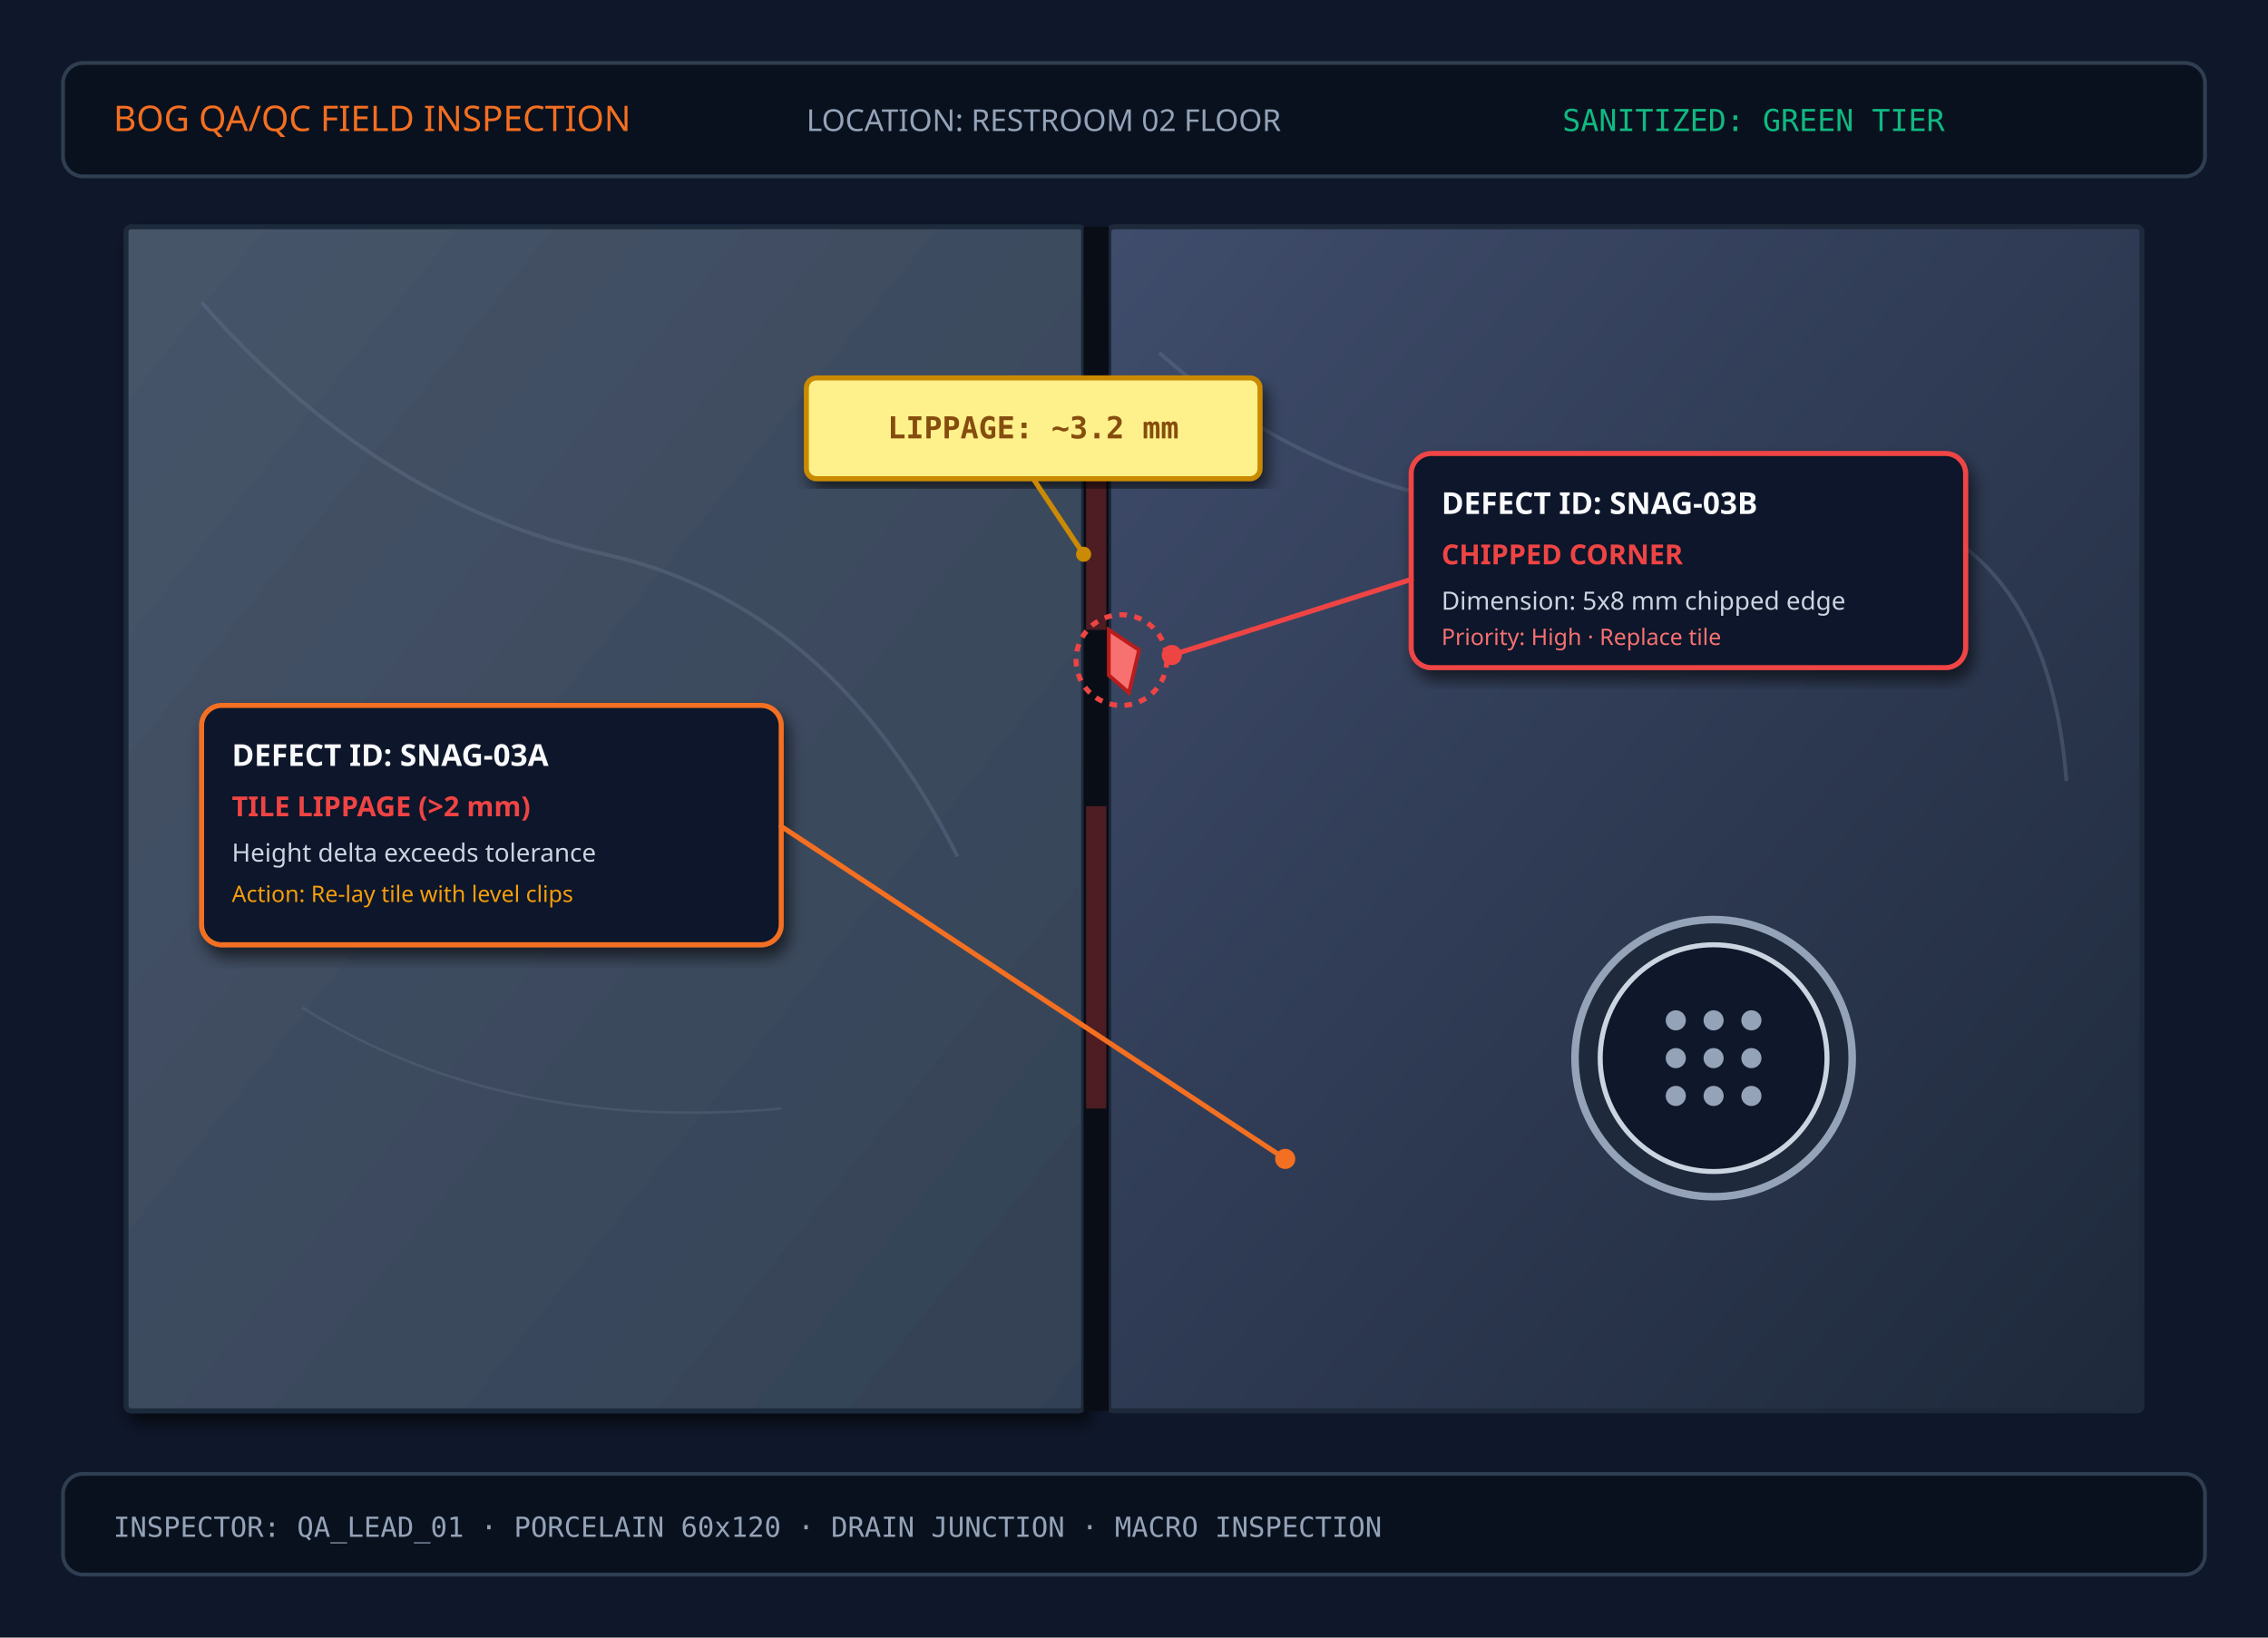
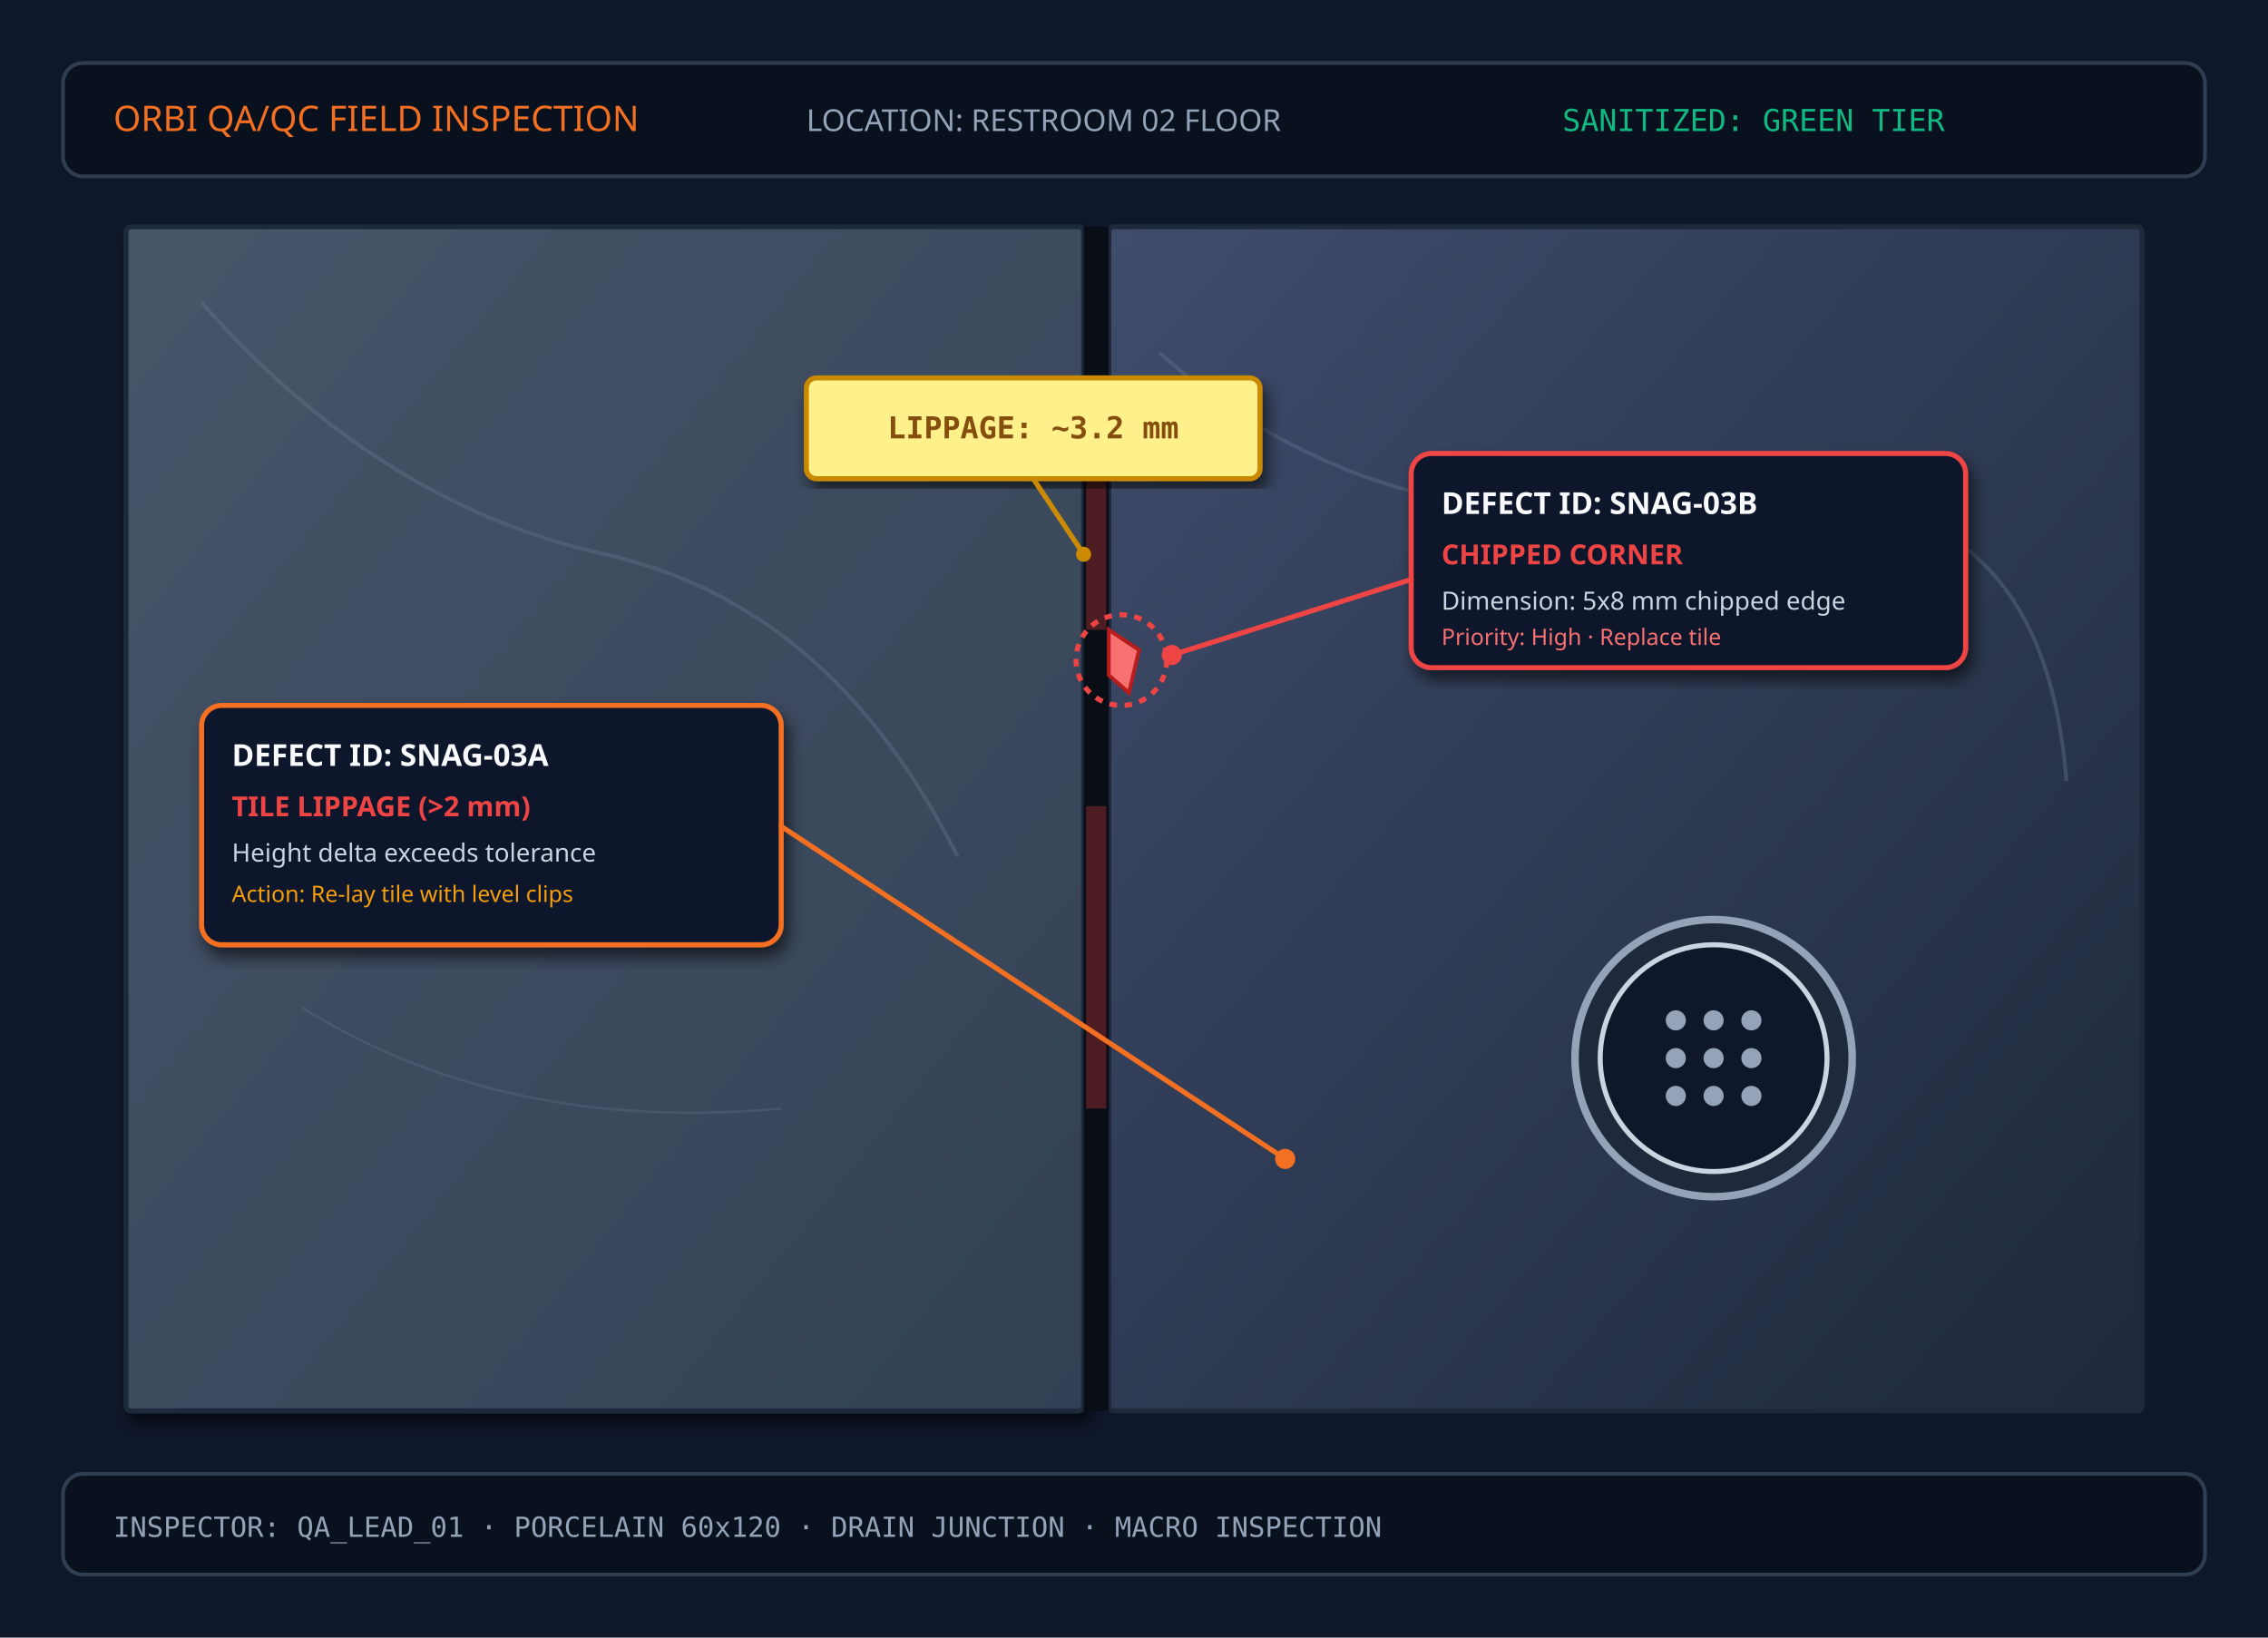
<svg xmlns="http://www.w3.org/2000/svg" viewBox="0 0 900 650" width="100%" height="100%">
  <defs>
    <linearGradient id="tileA" x1="0%" y1="0%" x2="100%" y2="100%">
      <stop offset="0%" stop-color="#475569" />
      <stop offset="100%" stop-color="#334155" />
    </linearGradient>
    <linearGradient id="tileB" x1="0%" y1="0%" x2="100%" y2="100%">
      <stop offset="0%" stop-color="#3f4c6b" />
      <stop offset="100%" stop-color="#1e293b" />
    </linearGradient>
    <filter id="tileDrop">
      <feDropShadow dx="2" dy="4" stdDeviation="3" flood-color="#000" flood-opacity="0.6" />
    </filter>
  </defs>
  <rect width="900" height="650" fill="#0f172a" />
  <rect x="50" y="90" width="380" height="470" rx="2" fill="url(#tileA)" stroke="#1e293b" stroke-width="2" filter="url(#tileDrop)" />
  <path d="M 80 120 Q 150 200 240 220 T 380 340" fill="none" stroke="#64748b" stroke-width="1.5" opacity="0.4" />
  <path d="M 120 400 Q 200 450 310 440" fill="none" stroke="#64748b" stroke-width="1" opacity="0.3" />
  <rect x="440" y="90" width="410" height="470" rx="2" fill="url(#tileB)" stroke="#1e293b" stroke-width="2" />
  <path d="M 460 140 Q 550 220 680 200 T 820 310" fill="none" stroke="#64748b" stroke-width="1.5" opacity="0.4" />
  <rect x="430" y="90" width="10" height="470" fill="#090d16" />
  <rect x="431" y="160" width="8" height="90" fill="#ef4444" opacity="0.3" />
  <rect x="431" y="320" width="8" height="120" fill="#ef4444" opacity="0.3" />
  <path d="M 440 250 L 452 258 L 448 275 L 440 268 Z" fill="#f87171" stroke="#b91c1c" stroke-width="1.5" />
  <circle cx="445" cy="262" r="18" fill="none" stroke="#ef4444" stroke-width="2" stroke-dasharray="3,3" />
  <g transform="translate(620, 360)">
    <circle cx="60" cy="60" r="55" fill="#1e293b" stroke="#94a3b8" stroke-width="3" />
    <circle cx="60" cy="60" r="45" fill="#0f172a" stroke="#cbd5e1" stroke-width="2" />
    <circle cx="45" cy="45" r="4" fill="#94a3b8" />
    <circle cx="60" cy="45" r="4" fill="#94a3b8" />
    <circle cx="75" cy="45" r="4" fill="#94a3b8" />
    <circle cx="45" cy="60" r="4" fill="#94a3b8" />
    <circle cx="60" cy="60" r="4" fill="#94a3b8" />
    <circle cx="75" cy="60" r="4" fill="#94a3b8" />
    <circle cx="45" cy="75" r="4" fill="#94a3b8" />
    <circle cx="60" cy="75" r="4" fill="#94a3b8" />
    <circle cx="75" cy="75" r="4" fill="#94a3b8" />
  </g>
  <g transform="translate(320, 150)">
    <rect x="0" y="0" width="180" height="40" rx="4" fill="#fef08a" stroke="#ca8a04" stroke-width="2" filter="url(#tileDrop)" />
    <text x="90" y="24" fill="#854d0e" font-family="monospace" font-size="12" font-weight="bold" text-anchor="middle">LIPPAGE: ~3.2 mm</text>
    <line x1="90" y1="40" x2="110" y2="70" stroke="#ca8a04" stroke-width="2" />
    <circle cx="110" cy="70" r="3" fill="#ca8a04" />
  </g>
  <g transform="translate(80, 280)">
    <rect x="0" y="0" width="230" height="95" rx="8" fill="#0f172a" stroke="#f36f21" stroke-width="2" filter="url(#tileDrop)" />
    <text x="12" y="24" fill="#f8fafc" font-family="sans-serif" font-size="12" font-weight="bold">DEFECT ID: SNAG-03A</text>
    <text x="12" y="44" fill="#ef4444" font-family="sans-serif" font-size="11" font-weight="bold">TILE LIPPAGE (&gt;2 mm)</text>
    <text x="12" y="62" fill="#cbd5e1" font-family="sans-serif" font-size="10">Height delta exceeds tolerance</text>
    <text x="12" y="78" fill="#f59e0b" font-family="sans-serif" font-size="9">Action: Re-lay tile with level clips</text>
    <line x1="230" y1="48" x2="430" y2="180" stroke="#f36f21" stroke-width="2" stroke-linecap="round" />
    <circle cx="430" cy="180" r="4" fill="#f36f21" />
  </g>
  <g transform="translate(560, 180)">
    <rect x="0" y="0" width="220" height="85" rx="8" fill="#0f172a" stroke="#ef4444" stroke-width="2" filter="url(#tileDrop)" />
    <text x="12" y="24" fill="#f8fafc" font-family="sans-serif" font-size="12" font-weight="bold">DEFECT ID: SNAG-03B</text>
    <text x="12" y="44" fill="#ef4444" font-family="sans-serif" font-size="11" font-weight="bold">CHIPPED CORNER</text>
    <text x="12" y="62" fill="#cbd5e1" font-family="sans-serif" font-size="10">Dimension: 5x8 mm chipped edge</text>
    <text x="12" y="76" fill="#f87171" font-family="sans-serif" font-size="9">Priority: High · Replace tile</text>
    <line x1="0" y1="50" x2="-95" y2="80" stroke="#ef4444" stroke-width="2" stroke-linecap="round" />
    <circle cx="-95" cy="80" r="4" fill="#ef4444" />
  </g>
  <rect x="25" y="25" width="850" height="45" rx="8" fill="#0a101d" opacity="0.92" stroke="#334155" stroke-width="1.5" />
-   <text x="45" y="52" fill="#f36f21" font-family="sans-serif" font-size="14" font-weight="black">BOG QA/QC FIELD INSPECTION</text>
+   <text x="45" y="52" fill="#f36f21" font-family="sans-serif" font-size="14" font-weight="black">ORBI QA/QC FIELD INSPECTION</text>
  <text x="320" y="52" fill="#94a3b8" font-family="sans-serif" font-size="12">LOCATION: RESTROOM 02 FLOOR</text>
  <text x="620" y="52" fill="#10b981" font-family="monospace" font-size="12">SANITIZED: GREEN TIER</text>
  <rect x="25" y="585" width="850" height="40" rx="8" fill="#0a101d" opacity="0.92" stroke="#334155" stroke-width="1.5" />
  <text x="45" y="610" fill="#94a3b8" font-family="monospace" font-size="11">INSPECTOR: QA_LEAD_01 · PORCELAIN 60x120 · DRAIN JUNCTION · MACRO INSPECTION</text>
</svg>
